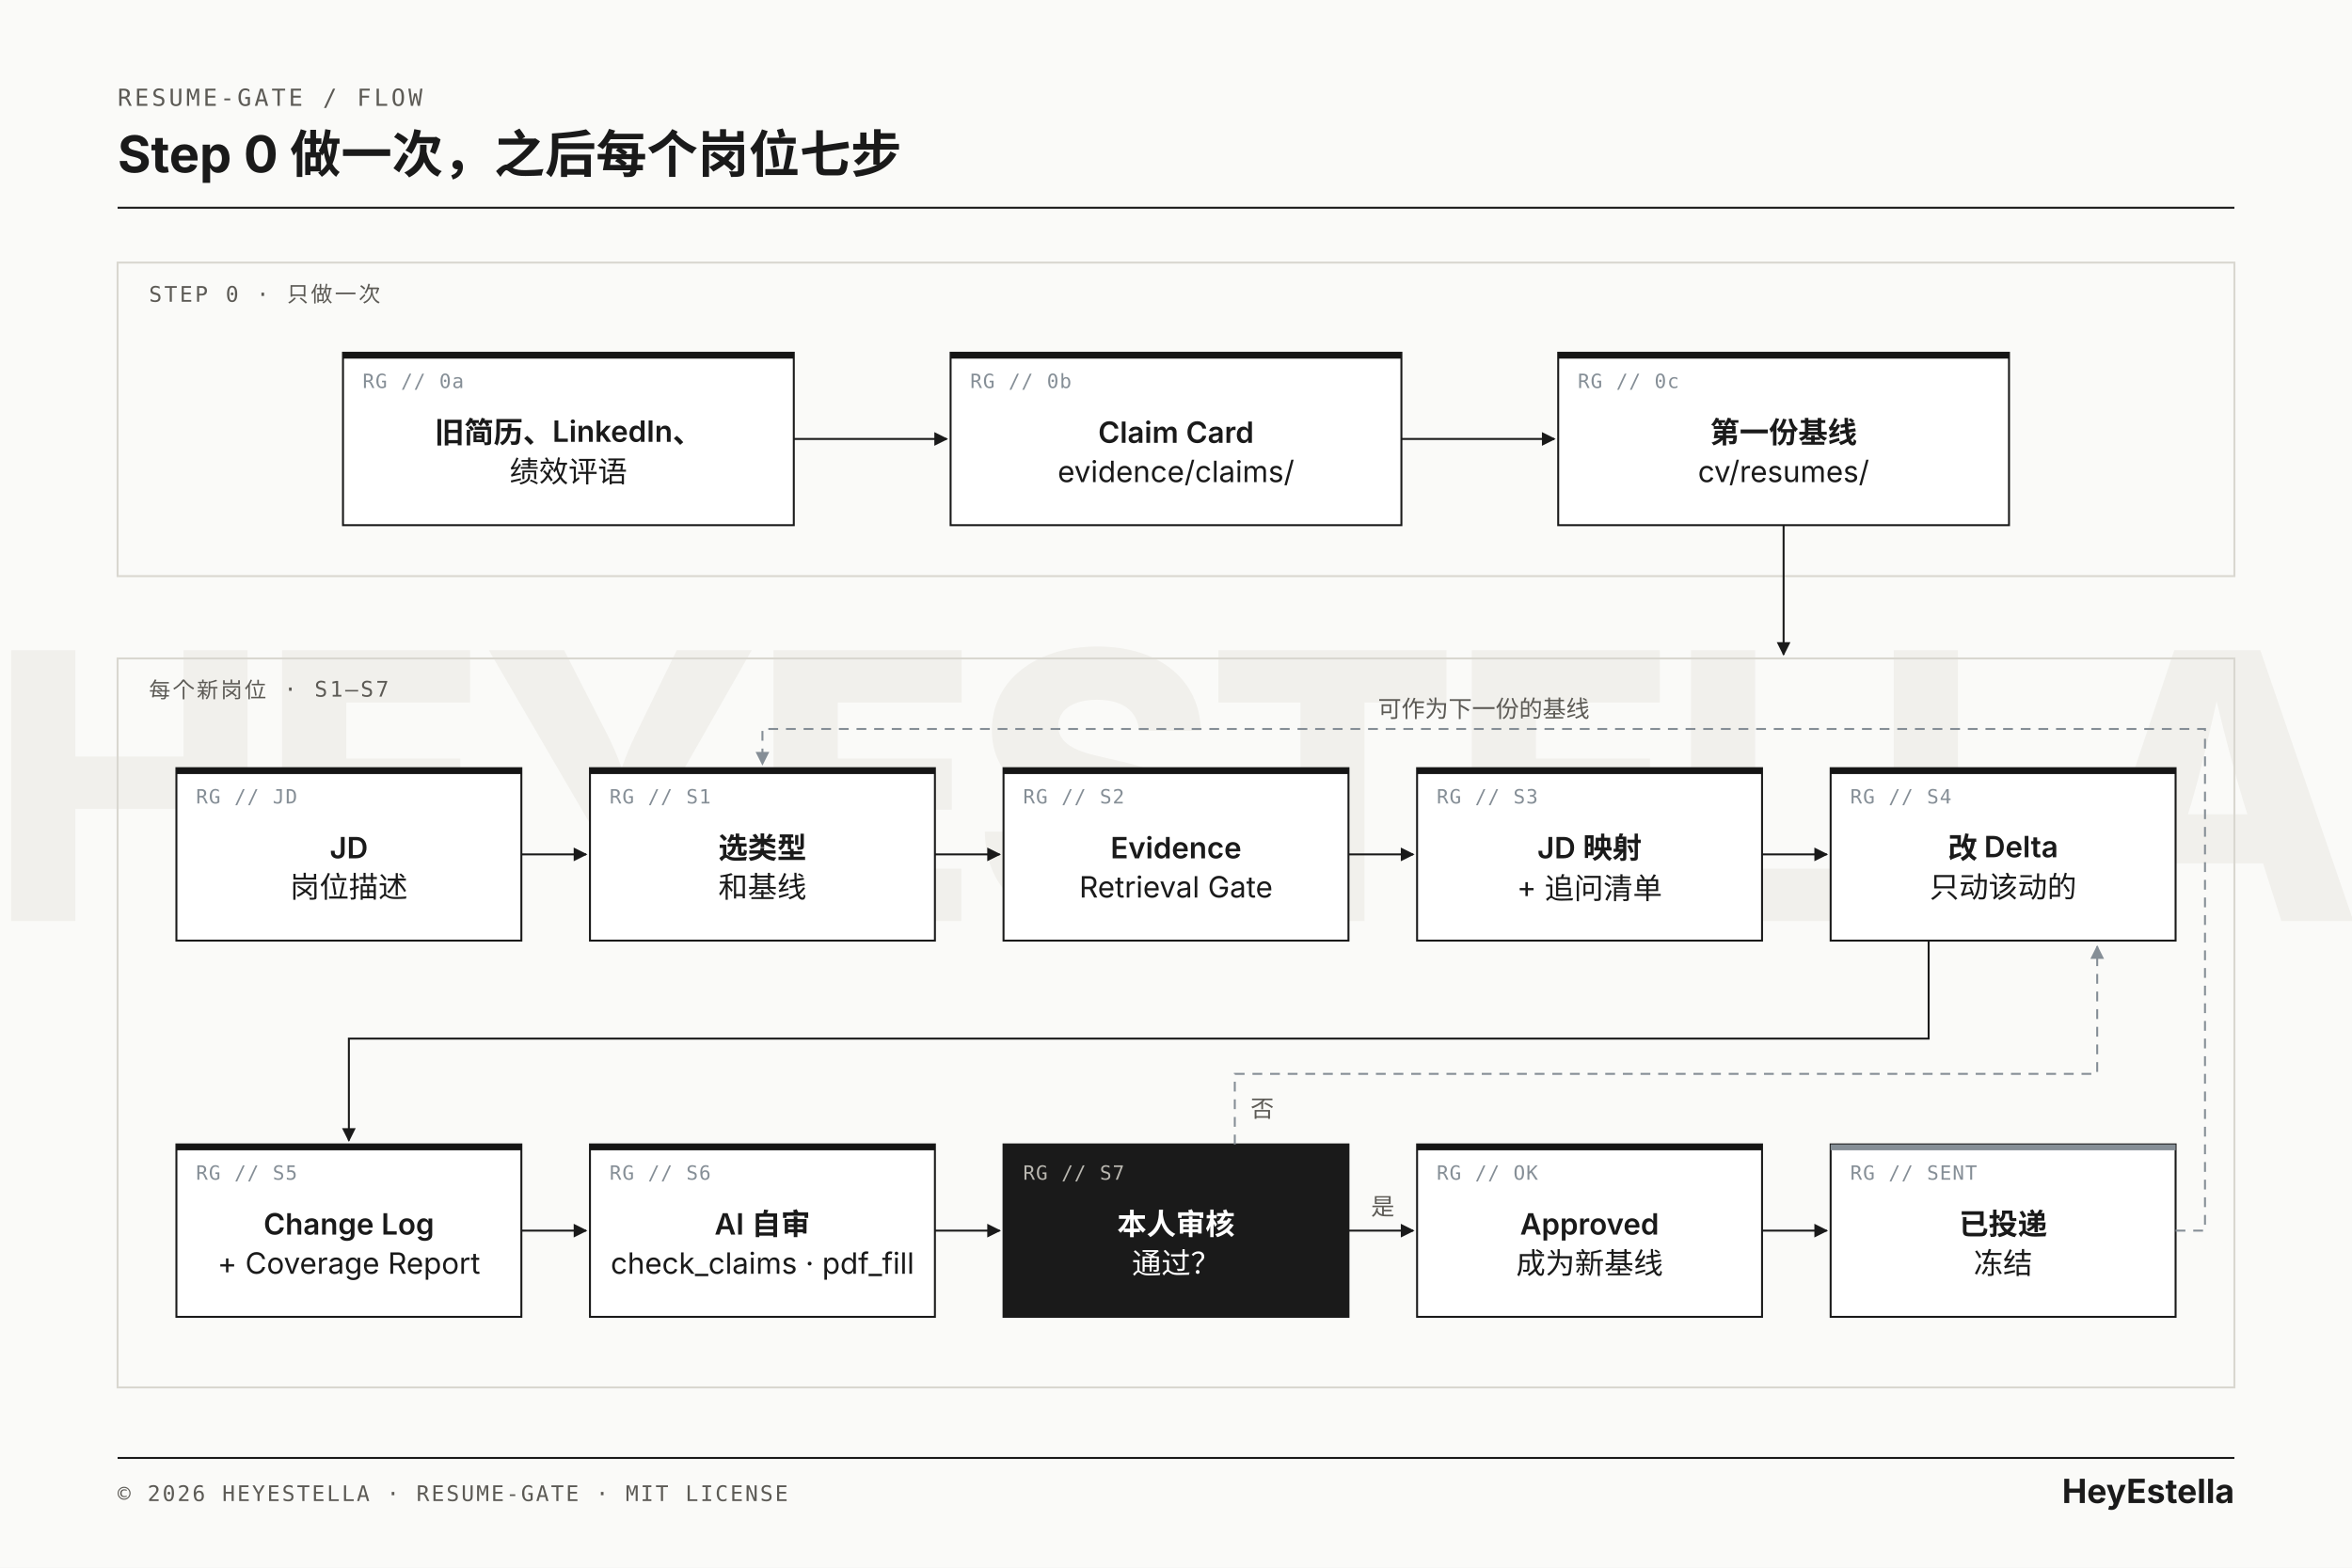
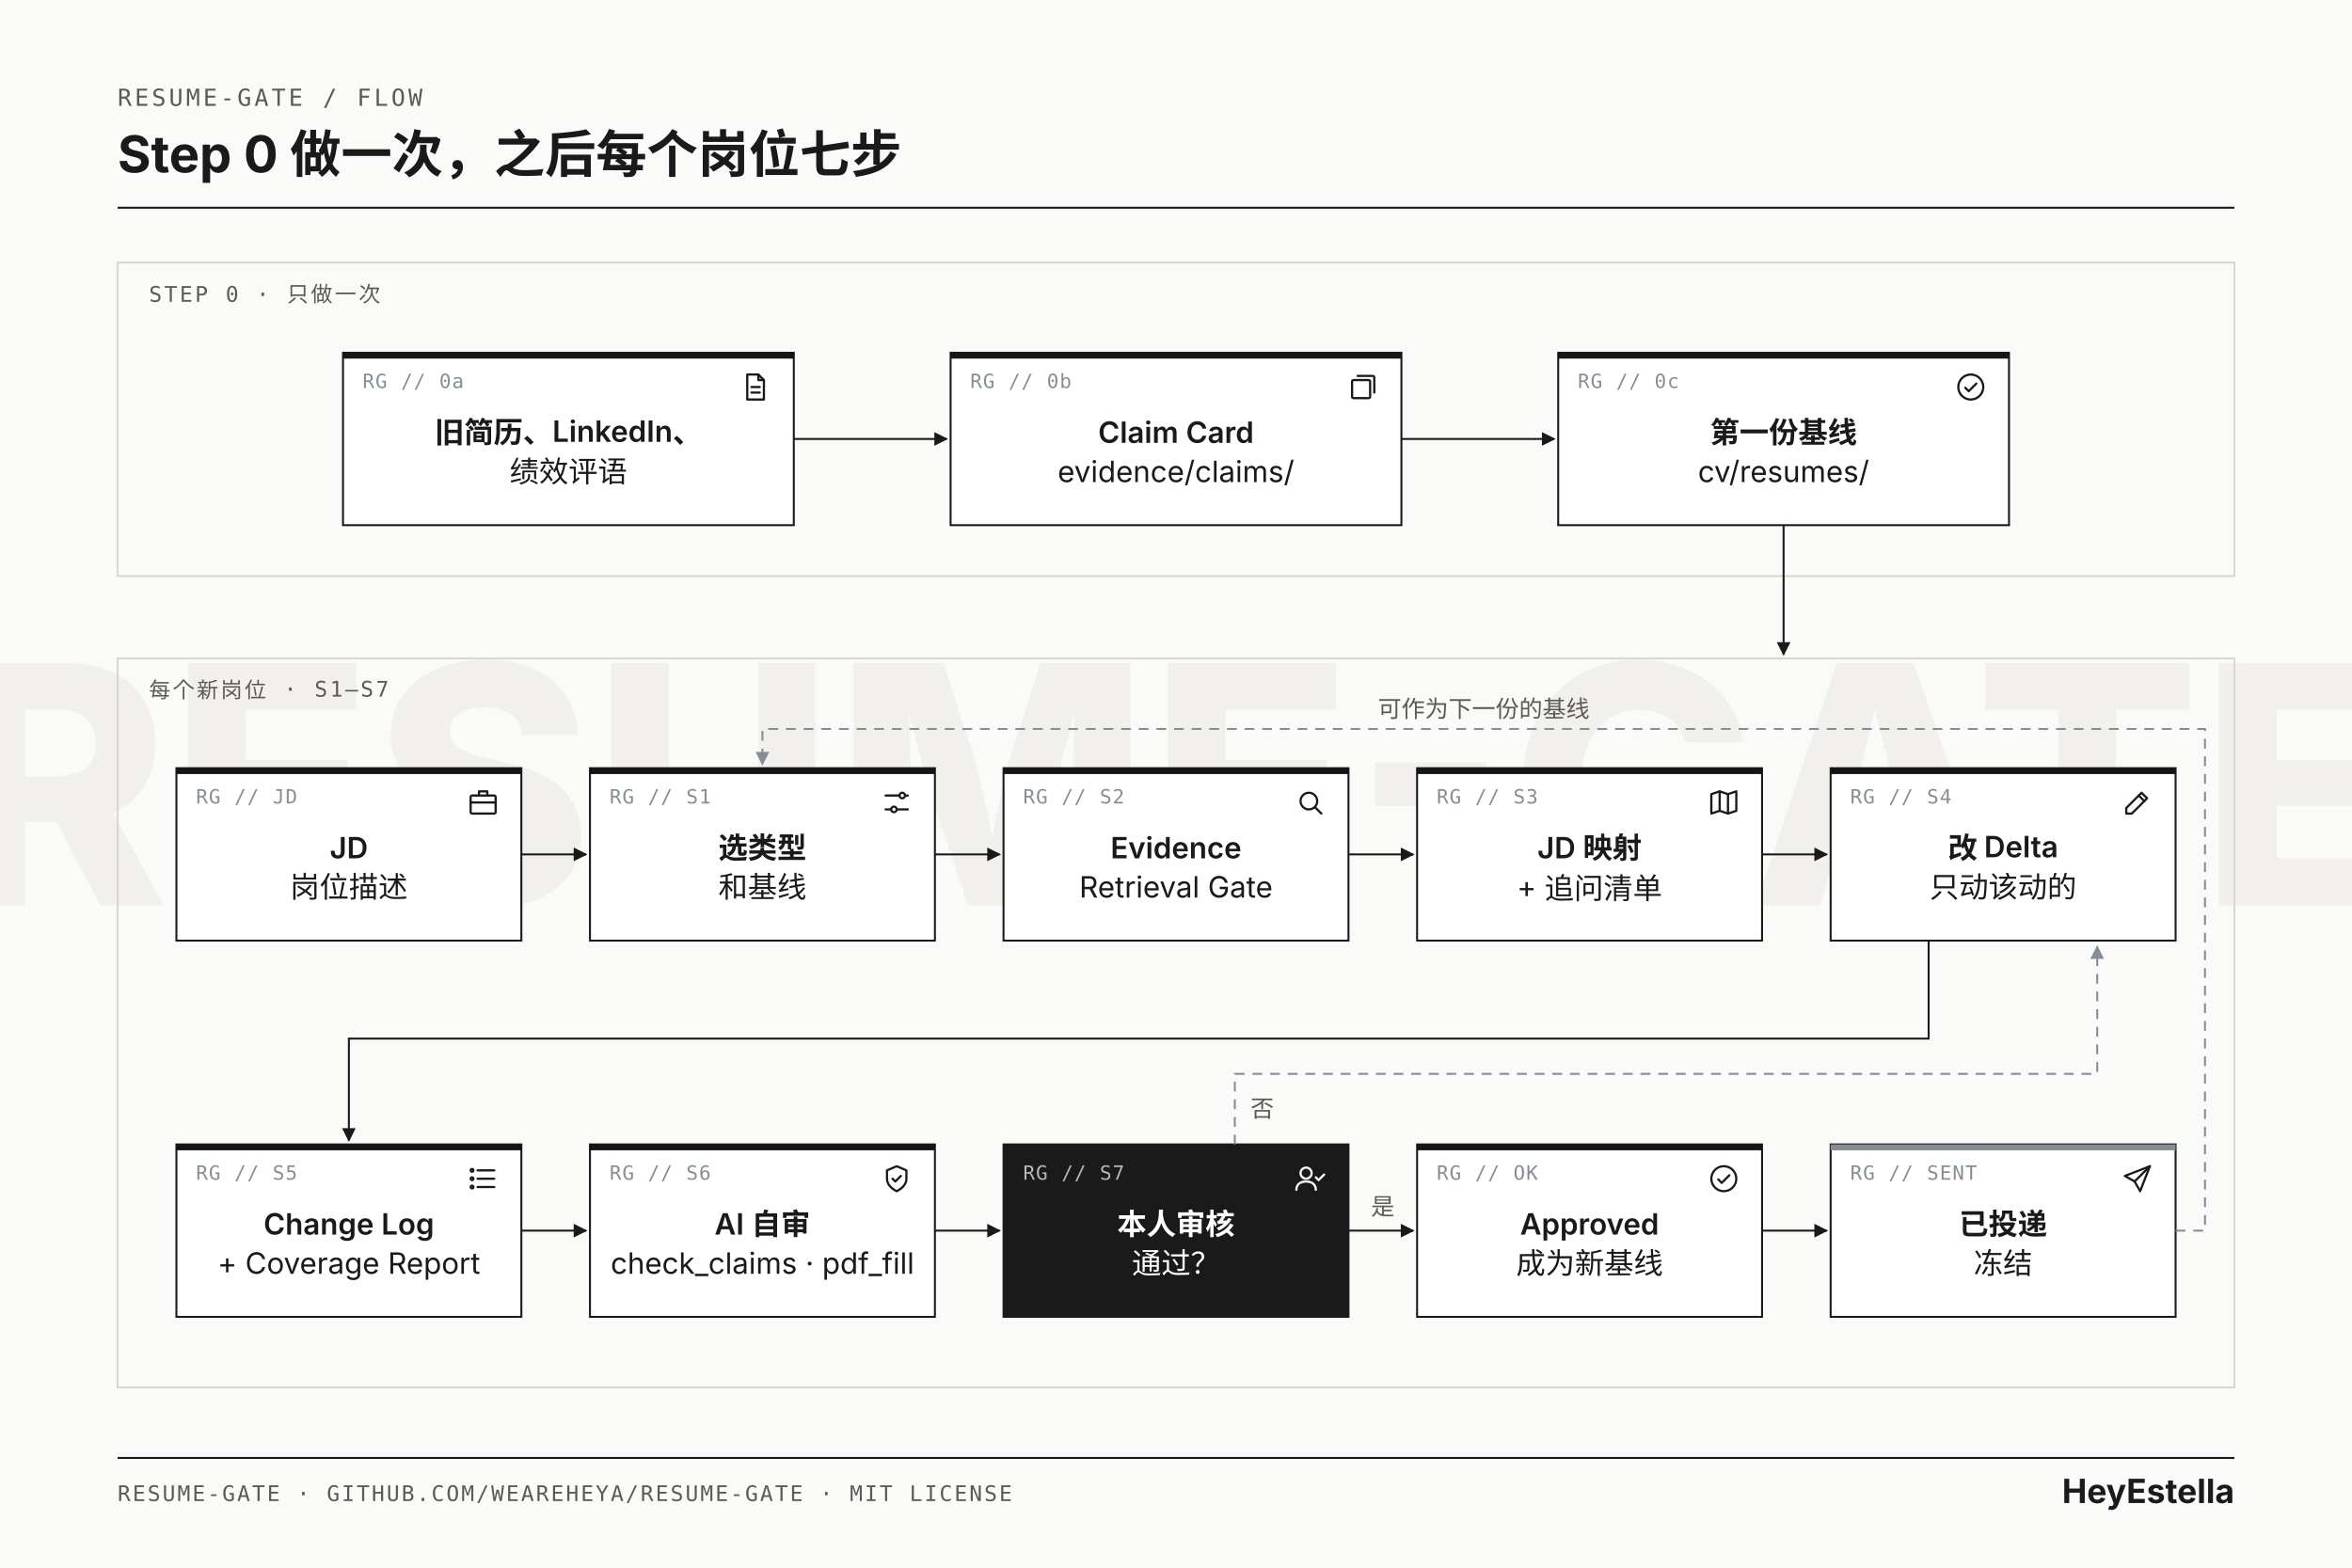
<svg xmlns="http://www.w3.org/2000/svg" width="1200" height="800" viewBox="0 0 1200 800" role="img" aria-label="Step 0 做一次，之后每个岗位七步">
  <defs>
    <marker id="ah" viewBox="0 0 10 10" refX="9" refY="5" markerWidth="7" markerHeight="7" orient="auto-start-reverse">
      <path d="M0 0 L10 5 L0 10 z" fill="#1A1A1A" />
    </marker>
    <marker id="ahg" viewBox="0 0 10 10" refX="9" refY="5" markerWidth="7" markerHeight="7" orient="auto-start-reverse">
      <path d="M0 0 L10 5 L0 10 z" fill="#858E96" />
    </marker>
  </defs>
  <rect width="1200" height="800" fill="#FAFAF8" />
-   <text x="600.0" y="470.0" font-family="Inter, -apple-system, 'Helvetica Neue', 'PingFang SC', 'Source Han Sans SC', 'Noto Sans CJK SC', sans-serif" font-size="190" font-weight="800" fill="#F1F0EC" text-anchor="middle" letter-spacing="-4">HEYESTELLA</text>
+   <text x="600.0" y="462.0" font-family="Inter, -apple-system, 'Helvetica Neue', 'PingFang SC', 'Source Han Sans SC', 'Noto Sans CJK SC', sans-serif" font-size="170" font-weight="800" fill="#F1F0EC" text-anchor="middle" textLength="1080" lengthAdjust="spacingAndGlyphs">RESUME-GATE</text>
  <text x="60" y="54" font-family="'JetBrains Mono', 'SF Mono', Menlo, Consolas, monospace" font-size="12" fill="#5C5A55" letter-spacing="1.5">RESUME-GATE / FLOW</text>
  <text x="60" y="88" font-family="Inter, -apple-system, 'Helvetica Neue', 'PingFang SC', 'Source Han Sans SC', 'Noto Sans CJK SC', sans-serif" font-size="26" font-weight="700" fill="#1A1A1A">Step 0 做一次，之后每个岗位七步</text>
  <path d="M 60 106 L 1140 106" stroke="#1A1A1A" stroke-width="1" />
  <rect x="60" y="134" width="1080" height="160" fill="none" stroke="#D9D7D0" stroke-width="1" />
  <text x="76" y="154" font-family="'JetBrains Mono', 'SF Mono', Menlo, Consolas, monospace" font-size="11" font-weight="400" fill="#5C5A55" text-anchor="start" letter-spacing="1.2">STEP 0 · 只做一次</text>
  <rect x="60" y="336" width="1080" height="372" fill="none" stroke="#D9D7D0" stroke-width="1" />
  <text x="76" y="356" font-family="'JetBrains Mono', 'SF Mono', Menlo, Consolas, monospace" font-size="11" font-weight="400" fill="#5C5A55" text-anchor="start" letter-spacing="1.2">每个新岗位 · S1–S7</text>
  <rect x="175.0" y="180" width="230" height="88" fill="#FFFFFF" stroke="#1A1A1A" stroke-width="1" />
  <rect x="175.0" y="180" width="230" height="3" fill="#151515" />
  <text x="185.0" y="198" font-family="'JetBrains Mono', 'SF Mono', Menlo, Consolas, monospace" font-size="10" font-weight="400" fill="#858E96" text-anchor="start" letter-spacing="0.5">RG // 0a</text>
+   <g transform="translate(377.0 189) scale(0.7083333)" fill="none" stroke="#1A1A1A" stroke-width="1.60" stroke-linecap="round" stroke-linejoin="round" vector-effect="non-scaling-stroke">
+     <path d="M6 3h8l4 4v14H6z" />
+     <path d="M14 3v4h4" />
+     <path d="M9 12h6M9 16h6" />
+   </g>
  <text x="290.0" y="226.0" font-family="Inter, -apple-system, 'Helvetica Neue', 'PingFang SC', 'Source Han Sans SC', 'Noto Sans CJK SC', sans-serif" font-size="15" font-weight="600" fill="#1A1A1A" text-anchor="middle">旧简历、LinkedIn、</text>
  <text x="290.0" y="246.0" font-family="Inter, -apple-system, 'Helvetica Neue', 'PingFang SC', 'Source Han Sans SC', 'Noto Sans CJK SC', sans-serif" font-size="15" font-weight="400" fill="#1A1A1A" text-anchor="middle">绩效评语</text>
  <rect x="485.0" y="180" width="230" height="88" fill="#FFFFFF" stroke="#1A1A1A" stroke-width="1" />
  <rect x="485.0" y="180" width="230" height="3" fill="#151515" />
  <text x="495.0" y="198" font-family="'JetBrains Mono', 'SF Mono', Menlo, Consolas, monospace" font-size="10" font-weight="400" fill="#858E96" text-anchor="start" letter-spacing="0.5">RG // 0b</text>
+   <g transform="translate(687.0 189) scale(0.7083333)" fill="none" stroke="#1A1A1A" stroke-width="1.60" stroke-linecap="round" stroke-linejoin="round" vector-effect="non-scaling-stroke">
+     <rect x="4" y="7" width="13" height="13" rx="1" />
+     <path d="M8 4h11a1 1 0 0 1 1 1v11" />
+   </g>
  <text x="600.0" y="226.0" font-family="Inter, -apple-system, 'Helvetica Neue', 'PingFang SC', 'Source Han Sans SC', 'Noto Sans CJK SC', sans-serif" font-size="15" font-weight="600" fill="#1A1A1A" text-anchor="middle">Claim Card</text>
  <text x="600.0" y="246.0" font-family="Inter, -apple-system, 'Helvetica Neue', 'PingFang SC', 'Source Han Sans SC', 'Noto Sans CJK SC', sans-serif" font-size="15" font-weight="400" fill="#1A1A1A" text-anchor="middle">evidence/claims/</text>
  <rect x="795.0" y="180" width="230" height="88" fill="#FFFFFF" stroke="#1A1A1A" stroke-width="1" />
  <rect x="795.0" y="180" width="230" height="3" fill="#151515" />
  <text x="805.0" y="198" font-family="'JetBrains Mono', 'SF Mono', Menlo, Consolas, monospace" font-size="10" font-weight="400" fill="#858E96" text-anchor="start" letter-spacing="0.5">RG // 0c</text>
+   <g transform="translate(997.0 189) scale(0.7083333)" fill="none" stroke="#1A1A1A" stroke-width="1.60" stroke-linecap="round" stroke-linejoin="round" vector-effect="non-scaling-stroke">
+     <circle cx="12" cy="12" r="9" />
+     <path d="M8 12.5l2.5 2.5L16 9.5" />
+   </g>
  <text x="910.0" y="226.0" font-family="Inter, -apple-system, 'Helvetica Neue', 'PingFang SC', 'Source Han Sans SC', 'Noto Sans CJK SC', sans-serif" font-size="15" font-weight="600" fill="#1A1A1A" text-anchor="middle">第一份基线</text>
  <text x="910.0" y="246.0" font-family="Inter, -apple-system, 'Helvetica Neue', 'PingFang SC', 'Source Han Sans SC', 'Noto Sans CJK SC', sans-serif" font-size="15" font-weight="400" fill="#1A1A1A" text-anchor="middle">cv/resumes/</text>
  <path d="M 405.0 224.0 L 483.0 224.0" fill="none" stroke="#1A1A1A" stroke-width="1" marker-end="url(#ah)" />
  <path d="M 715.0 224.0 L 793.0 224.0" fill="none" stroke="#1A1A1A" stroke-width="1" marker-end="url(#ah)" />
  <rect x="90" y="392" width="176" height="88" fill="#FFFFFF" stroke="#1A1A1A" stroke-width="1" />
  <rect x="90" y="392" width="176" height="3" fill="#151515" />
  <text x="100" y="410" font-family="'JetBrains Mono', 'SF Mono', Menlo, Consolas, monospace" font-size="10" font-weight="400" fill="#858E96" text-anchor="start" letter-spacing="0.5">RG // JD</text>
+   <g transform="translate(238 401) scale(0.7083333)" fill="none" stroke="#1A1A1A" stroke-width="1.60" stroke-linecap="round" stroke-linejoin="round" vector-effect="non-scaling-stroke">
+     <rect x="3" y="7" width="18" height="13" rx="1" />
+     <path d="M9 7V4h6v3M3 12h18" />
+   </g>
  <text x="178.0" y="438.0" font-family="Inter, -apple-system, 'Helvetica Neue', 'PingFang SC', 'Source Han Sans SC', 'Noto Sans CJK SC', sans-serif" font-size="15" font-weight="600" fill="#1A1A1A" text-anchor="middle">JD</text>
  <text x="178.0" y="458.0" font-family="Inter, -apple-system, 'Helvetica Neue', 'PingFang SC', 'Source Han Sans SC', 'Noto Sans CJK SC', sans-serif" font-size="15" font-weight="400" fill="#1A1A1A" text-anchor="middle">岗位描述</text>
  <rect x="301" y="392" width="176" height="88" fill="#FFFFFF" stroke="#1A1A1A" stroke-width="1" />
  <rect x="301" y="392" width="176" height="3" fill="#151515" />
  <text x="311" y="410" font-family="'JetBrains Mono', 'SF Mono', Menlo, Consolas, monospace" font-size="10" font-weight="400" fill="#858E96" text-anchor="start" letter-spacing="0.5">RG // S1</text>
+   <g transform="translate(449 401) scale(0.7083333)" fill="none" stroke="#1A1A1A" stroke-width="1.60" stroke-linecap="round" stroke-linejoin="round" vector-effect="non-scaling-stroke">
+     <path d="M4 7h10M18 7h2M4 17h4M12 17h8" />
+     <circle cx="16" cy="7" r="2" />
+     <circle cx="10" cy="17" r="2" />
+   </g>
  <text x="389.0" y="438.0" font-family="Inter, -apple-system, 'Helvetica Neue', 'PingFang SC', 'Source Han Sans SC', 'Noto Sans CJK SC', sans-serif" font-size="15" font-weight="600" fill="#1A1A1A" text-anchor="middle">选类型</text>
  <text x="389.0" y="458.0" font-family="Inter, -apple-system, 'Helvetica Neue', 'PingFang SC', 'Source Han Sans SC', 'Noto Sans CJK SC', sans-serif" font-size="15" font-weight="400" fill="#1A1A1A" text-anchor="middle">和基线</text>
  <rect x="512" y="392" width="176" height="88" fill="#FFFFFF" stroke="#1A1A1A" stroke-width="1" />
  <rect x="512" y="392" width="176" height="3" fill="#151515" />
  <text x="522" y="410" font-family="'JetBrains Mono', 'SF Mono', Menlo, Consolas, monospace" font-size="10" font-weight="400" fill="#858E96" text-anchor="start" letter-spacing="0.5">RG // S2</text>
+   <g transform="translate(660 401) scale(0.7083333)" fill="none" stroke="#1A1A1A" stroke-width="1.60" stroke-linecap="round" stroke-linejoin="round" vector-effect="non-scaling-stroke">
+     <circle cx="11" cy="11" r="6" />
+     <path d="M20 20l-4.5-4.5" />
+   </g>
  <text x="600.0" y="438.0" font-family="Inter, -apple-system, 'Helvetica Neue', 'PingFang SC', 'Source Han Sans SC', 'Noto Sans CJK SC', sans-serif" font-size="15" font-weight="600" fill="#1A1A1A" text-anchor="middle">Evidence</text>
  <text x="600.0" y="458.0" font-family="Inter, -apple-system, 'Helvetica Neue', 'PingFang SC', 'Source Han Sans SC', 'Noto Sans CJK SC', sans-serif" font-size="15" font-weight="400" fill="#1A1A1A" text-anchor="middle">Retrieval Gate</text>
  <rect x="723" y="392" width="176" height="88" fill="#FFFFFF" stroke="#1A1A1A" stroke-width="1" />
  <rect x="723" y="392" width="176" height="3" fill="#151515" />
  <text x="733" y="410" font-family="'JetBrains Mono', 'SF Mono', Menlo, Consolas, monospace" font-size="10" font-weight="400" fill="#858E96" text-anchor="start" letter-spacing="0.5">RG // S3</text>
+   <g transform="translate(871 401) scale(0.7083333)" fill="none" stroke="#1A1A1A" stroke-width="1.60" stroke-linecap="round" stroke-linejoin="round" vector-effect="non-scaling-stroke">
+     <path d="M3 6l6-2 6 2 6-2v14l-6 2-6-2-6 2z" />
+     <path d="M9 4v14M15 6v14" />
+   </g>
  <text x="811.0" y="438.0" font-family="Inter, -apple-system, 'Helvetica Neue', 'PingFang SC', 'Source Han Sans SC', 'Noto Sans CJK SC', sans-serif" font-size="15" font-weight="600" fill="#1A1A1A" text-anchor="middle">JD 映射</text>
  <text x="811.0" y="458.0" font-family="Inter, -apple-system, 'Helvetica Neue', 'PingFang SC', 'Source Han Sans SC', 'Noto Sans CJK SC', sans-serif" font-size="15" font-weight="400" fill="#1A1A1A" text-anchor="middle">+ 追问清单</text>
  <rect x="934" y="392" width="176" height="88" fill="#FFFFFF" stroke="#1A1A1A" stroke-width="1" />
  <rect x="934" y="392" width="176" height="3" fill="#151515" />
  <text x="944" y="410" font-family="'JetBrains Mono', 'SF Mono', Menlo, Consolas, monospace" font-size="10" font-weight="400" fill="#858E96" text-anchor="start" letter-spacing="0.5">RG // S4</text>
+   <g transform="translate(1082 401) scale(0.7083333)" fill="none" stroke="#1A1A1A" stroke-width="1.60" stroke-linecap="round" stroke-linejoin="round" vector-effect="non-scaling-stroke">
+     <path d="M4 20h4L19 9l-4-4L4 16z" />
+     <path d="M13 7l4 4" />
+   </g>
  <text x="1022.0" y="438.0" font-family="Inter, -apple-system, 'Helvetica Neue', 'PingFang SC', 'Source Han Sans SC', 'Noto Sans CJK SC', sans-serif" font-size="15" font-weight="600" fill="#1A1A1A" text-anchor="middle">改 Delta</text>
  <text x="1022.0" y="458.0" font-family="Inter, -apple-system, 'Helvetica Neue', 'PingFang SC', 'Source Han Sans SC', 'Noto Sans CJK SC', sans-serif" font-size="15" font-weight="400" fill="#1A1A1A" text-anchor="middle">只动该动的</text>
  <rect x="90" y="584" width="176" height="88" fill="#FFFFFF" stroke="#1A1A1A" stroke-width="1" />
  <rect x="90" y="584" width="176" height="3" fill="#151515" />
  <text x="100" y="602" font-family="'JetBrains Mono', 'SF Mono', Menlo, Consolas, monospace" font-size="10" font-weight="400" fill="#858E96" text-anchor="start" letter-spacing="0.5">RG // S5</text>
+   <g transform="translate(238 593) scale(0.7083333)" fill="none" stroke="#1A1A1A" stroke-width="1.60" stroke-linecap="round" stroke-linejoin="round" vector-effect="non-scaling-stroke">
+     <path d="M8 6h12M8 12h12M8 18h12" />
+     <circle cx="4" cy="6" r="1" />
+     <circle cx="4" cy="12" r="1" />
+     <circle cx="4" cy="18" r="1" />
+   </g>
  <text x="178.0" y="630.0" font-family="Inter, -apple-system, 'Helvetica Neue', 'PingFang SC', 'Source Han Sans SC', 'Noto Sans CJK SC', sans-serif" font-size="15" font-weight="600" fill="#1A1A1A" text-anchor="middle">Change Log</text>
  <text x="178.0" y="650.0" font-family="Inter, -apple-system, 'Helvetica Neue', 'PingFang SC', 'Source Han Sans SC', 'Noto Sans CJK SC', sans-serif" font-size="15" font-weight="400" fill="#1A1A1A" text-anchor="middle">+ Coverage Report</text>
  <rect x="301" y="584" width="176" height="88" fill="#FFFFFF" stroke="#1A1A1A" stroke-width="1" />
  <rect x="301" y="584" width="176" height="3" fill="#151515" />
  <text x="311" y="602" font-family="'JetBrains Mono', 'SF Mono', Menlo, Consolas, monospace" font-size="10" font-weight="400" fill="#858E96" text-anchor="start" letter-spacing="0.5">RG // S6</text>
+   <g transform="translate(449 593) scale(0.7083333)" fill="none" stroke="#1A1A1A" stroke-width="1.60" stroke-linecap="round" stroke-linejoin="round" vector-effect="non-scaling-stroke">
+     <path d="M12 3l7 3v6c0 4-3 7-7 9-4-2-7-5-7-9V6z" />
+     <path d="M9 12l2 2 4-4" />
+   </g>
  <text x="389.0" y="630.0" font-family="Inter, -apple-system, 'Helvetica Neue', 'PingFang SC', 'Source Han Sans SC', 'Noto Sans CJK SC', sans-serif" font-size="15" font-weight="600" fill="#1A1A1A" text-anchor="middle">AI 自审</text>
  <text x="389.0" y="650.0" font-family="Inter, -apple-system, 'Helvetica Neue', 'PingFang SC', 'Source Han Sans SC', 'Noto Sans CJK SC', sans-serif" font-size="15" font-weight="400" fill="#1A1A1A" text-anchor="middle">check_claims · pdf_fill</text>
  <rect x="512" y="584" width="176" height="88" fill="#1A1A1A" stroke="#1A1A1A" stroke-width="1" />
  <text x="522" y="602" font-family="'JetBrains Mono', 'SF Mono', Menlo, Consolas, monospace" font-size="10" font-weight="400" fill="#B9B7B0" text-anchor="start" letter-spacing="0.5">RG // S7</text>
+   <g transform="translate(660 593) scale(0.7083333)" fill="none" stroke="#FFFFFF" stroke-width="1.60" stroke-linecap="round" stroke-linejoin="round" vector-effect="non-scaling-stroke">
+     <circle cx="9" cy="8" r="4" />
+     <path d="M2 20c0-4 3-6 7-6s7 2 7 6" />
+     <path d="M16 11l2 2 4-4" />
+   </g>
  <text x="600.0" y="630.0" font-family="Inter, -apple-system, 'Helvetica Neue', 'PingFang SC', 'Source Han Sans SC', 'Noto Sans CJK SC', sans-serif" font-size="15" font-weight="600" fill="#FFFFFF" text-anchor="middle">本人审核</text>
  <text x="600.0" y="650.0" font-family="Inter, -apple-system, 'Helvetica Neue', 'PingFang SC', 'Source Han Sans SC', 'Noto Sans CJK SC', sans-serif" font-size="15" font-weight="400" fill="#FFFFFF" text-anchor="middle">通过？</text>
  <rect x="723" y="584" width="176" height="88" fill="#FFFFFF" stroke="#1A1A1A" stroke-width="1" />
  <rect x="723" y="584" width="176" height="3" fill="#151515" />
  <text x="733" y="602" font-family="'JetBrains Mono', 'SF Mono', Menlo, Consolas, monospace" font-size="10" font-weight="400" fill="#858E96" text-anchor="start" letter-spacing="0.5">RG // OK</text>
+   <g transform="translate(871 593) scale(0.7083333)" fill="none" stroke="#1A1A1A" stroke-width="1.60" stroke-linecap="round" stroke-linejoin="round" vector-effect="non-scaling-stroke">
+     <circle cx="12" cy="12" r="9" />
+     <path d="M8 12.5l2.5 2.5L16 9.5" />
+   </g>
  <text x="811.0" y="630.0" font-family="Inter, -apple-system, 'Helvetica Neue', 'PingFang SC', 'Source Han Sans SC', 'Noto Sans CJK SC', sans-serif" font-size="15" font-weight="600" fill="#1A1A1A" text-anchor="middle">Approved</text>
  <text x="811.0" y="650.0" font-family="Inter, -apple-system, 'Helvetica Neue', 'PingFang SC', 'Source Han Sans SC', 'Noto Sans CJK SC', sans-serif" font-size="15" font-weight="400" fill="#1A1A1A" text-anchor="middle">成为新基线</text>
  <rect x="934" y="584" width="176" height="88" fill="#FFFFFF" stroke="#1A1A1A" stroke-width="1" />
  <rect x="934" y="584" width="176" height="3" fill="#858E96" />
  <text x="944" y="602" font-family="'JetBrains Mono', 'SF Mono', Menlo, Consolas, monospace" font-size="10" font-weight="400" fill="#858E96" text-anchor="start" letter-spacing="0.5">RG // SENT</text>
+   <g transform="translate(1082 593) scale(0.7083333)" fill="none" stroke="#1A1A1A" stroke-width="1.60" stroke-linecap="round" stroke-linejoin="round" vector-effect="non-scaling-stroke">
+     <path d="M21 3L10 14" />
+     <path d="M21 3l-7 18-4-7-7-4z" />
+   </g>
  <text x="1022.0" y="630.0" font-family="Inter, -apple-system, 'Helvetica Neue', 'PingFang SC', 'Source Han Sans SC', 'Noto Sans CJK SC', sans-serif" font-size="15" font-weight="600" fill="#1A1A1A" text-anchor="middle">已投递</text>
  <text x="1022.0" y="650.0" font-family="Inter, -apple-system, 'Helvetica Neue', 'PingFang SC', 'Source Han Sans SC', 'Noto Sans CJK SC', sans-serif" font-size="15" font-weight="400" fill="#1A1A1A" text-anchor="middle">冻结</text>
  <path d="M 266 436.0 L 299 436.0" fill="none" stroke="#1A1A1A" stroke-width="1" marker-end="url(#ah)" />
  <path d="M 477 436.0 L 510 436.0" fill="none" stroke="#1A1A1A" stroke-width="1" marker-end="url(#ah)" />
  <path d="M 688 436.0 L 721 436.0" fill="none" stroke="#1A1A1A" stroke-width="1" marker-end="url(#ah)" />
  <path d="M 899 436.0 L 932 436.0" fill="none" stroke="#1A1A1A" stroke-width="1" marker-end="url(#ah)" />
  <path d="M 266 628.0 L 299 628.0" fill="none" stroke="#1A1A1A" stroke-width="1" marker-end="url(#ah)" />
  <path d="M 477 628.0 L 510 628.0" fill="none" stroke="#1A1A1A" stroke-width="1" marker-end="url(#ah)" />
  <path d="M 688 628.0 L 721 628.0" fill="none" stroke="#1A1A1A" stroke-width="1" marker-end="url(#ah)" />
  <path d="M 899 628.0 L 932 628.0" fill="none" stroke="#1A1A1A" stroke-width="1" marker-end="url(#ah)" />
  <path d="M 910.0 268 L 910.0 334" fill="none" stroke="#1A1A1A" stroke-width="1" marker-end="url(#ah)" />
  <path d="M 984 480 L 984 530 L 178.0 530 L 178.0 582" fill="none" stroke="#1A1A1A" stroke-width="1" marker-end="url(#ah)" />
  <path d="M 630.0 584 L 630.0 548 L 1070 548 L 1070 483" fill="none" stroke="#858E96" stroke-width="1" stroke-dasharray="5 4" marker-end="url(#ahg)" />
  <text x="638.0" y="570" font-family="Inter, -apple-system, 'Helvetica Neue', 'PingFang SC', 'Source Han Sans SC', 'Noto Sans CJK SC', sans-serif" font-size="12" font-weight="400" fill="#5C5A55" text-anchor="start">否</text>
  <text x="705.5" y="620.0" font-family="Inter, -apple-system, 'Helvetica Neue', 'PingFang SC', 'Source Han Sans SC', 'Noto Sans CJK SC', sans-serif" font-size="12" font-weight="400" fill="#5C5A55" text-anchor="middle">是</text>
  <path d="M 1110 628.0 L 1125 628.0 L 1125 372 L 389.0 372 L 389.0 390" fill="none" stroke="#858E96" stroke-width="1" stroke-dasharray="5 4" marker-end="url(#ahg)" />
  <text x="757.0" y="366" font-family="Inter, -apple-system, 'Helvetica Neue', 'PingFang SC', 'Source Han Sans SC', 'Noto Sans CJK SC', sans-serif" font-size="12" font-weight="400" fill="#5C5A55" text-anchor="middle">可作为下一份的基线</text>
  <path d="M 60 744 L 1140 744" stroke="#1A1A1A" stroke-width="1" />
-   <text x="60" y="766" font-family="'JetBrains Mono', 'SF Mono', Menlo, Consolas, monospace" font-size="11" fill="#5C5A55" letter-spacing="1">© 2026 HEYESTELLA · RESUME-GATE · MIT LICENSE</text>
+   <text x="60" y="766" font-family="'JetBrains Mono', 'SF Mono', Menlo, Consolas, monospace" font-size="11" fill="#5C5A55" letter-spacing="1">RESUME-GATE · GITHUB.COM/WEAREHEYA/RESUME-GATE · MIT LICENSE</text>
  <text x="1140" y="767" font-family="Inter, -apple-system, 'Helvetica Neue', 'PingFang SC', 'Source Han Sans SC', 'Noto Sans CJK SC', sans-serif" font-size="17" font-weight="700" fill="#1A1A1A" text-anchor="end">HeyEstella</text>
</svg>
